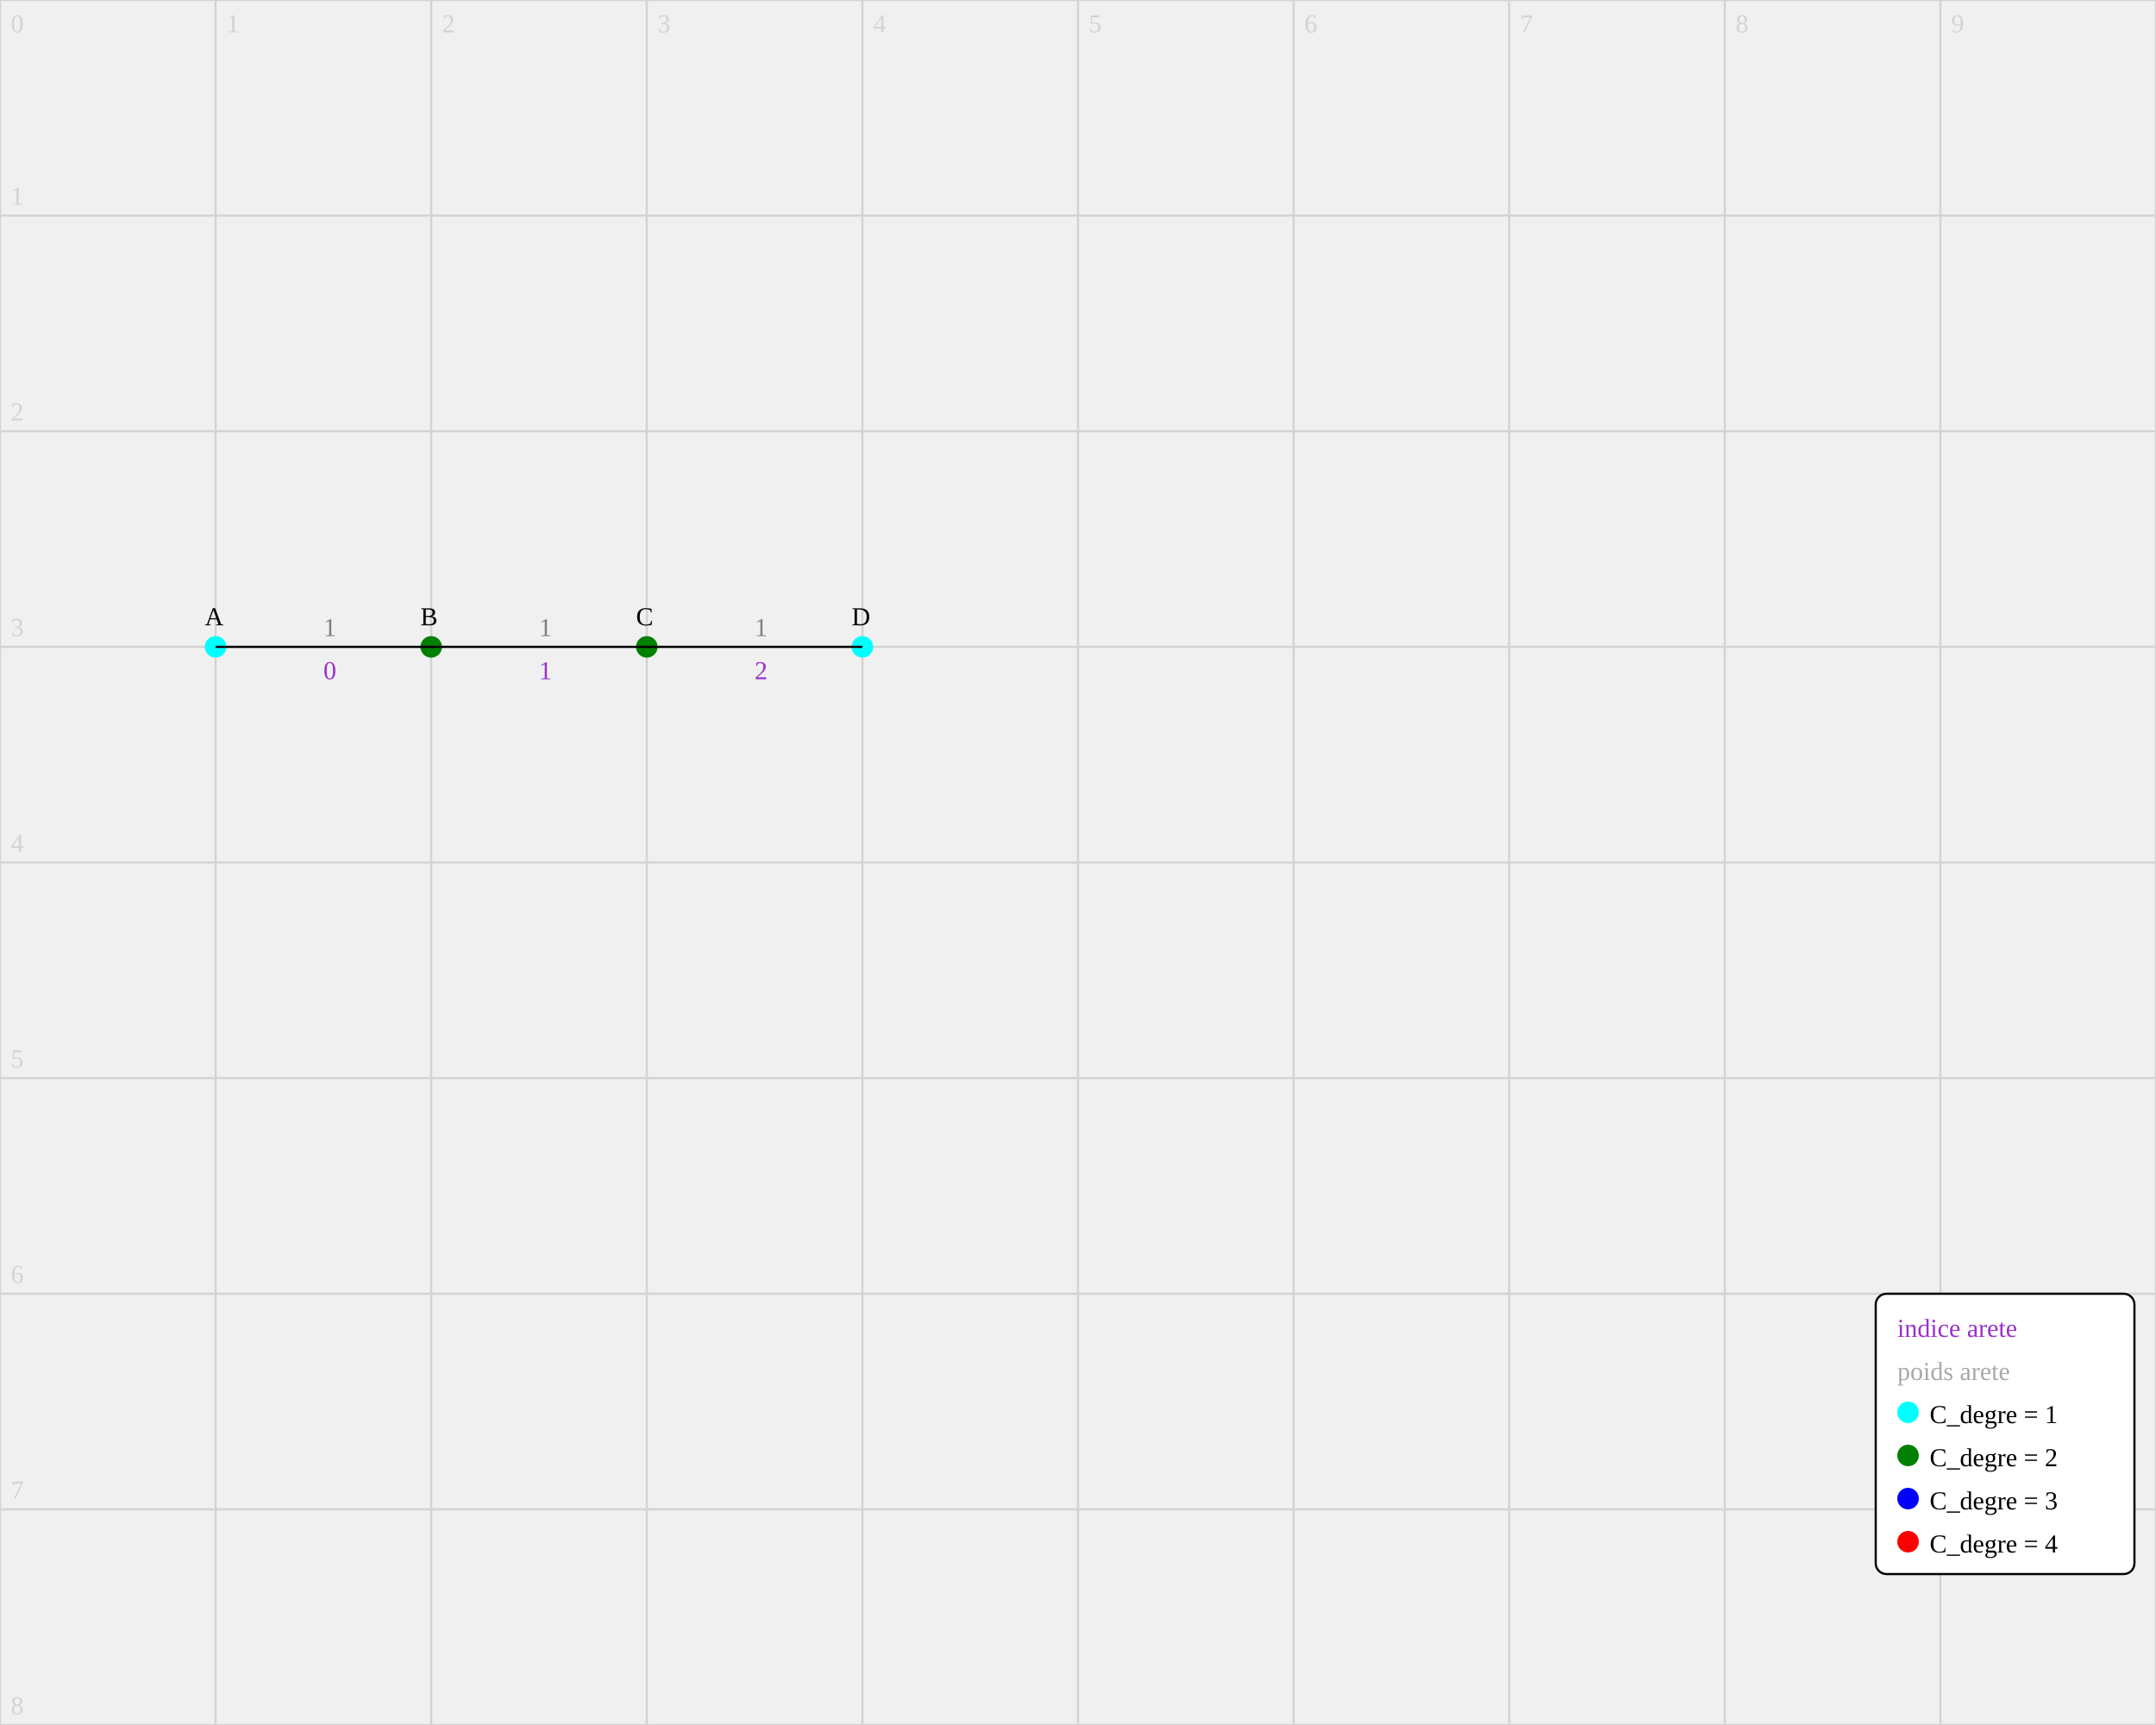
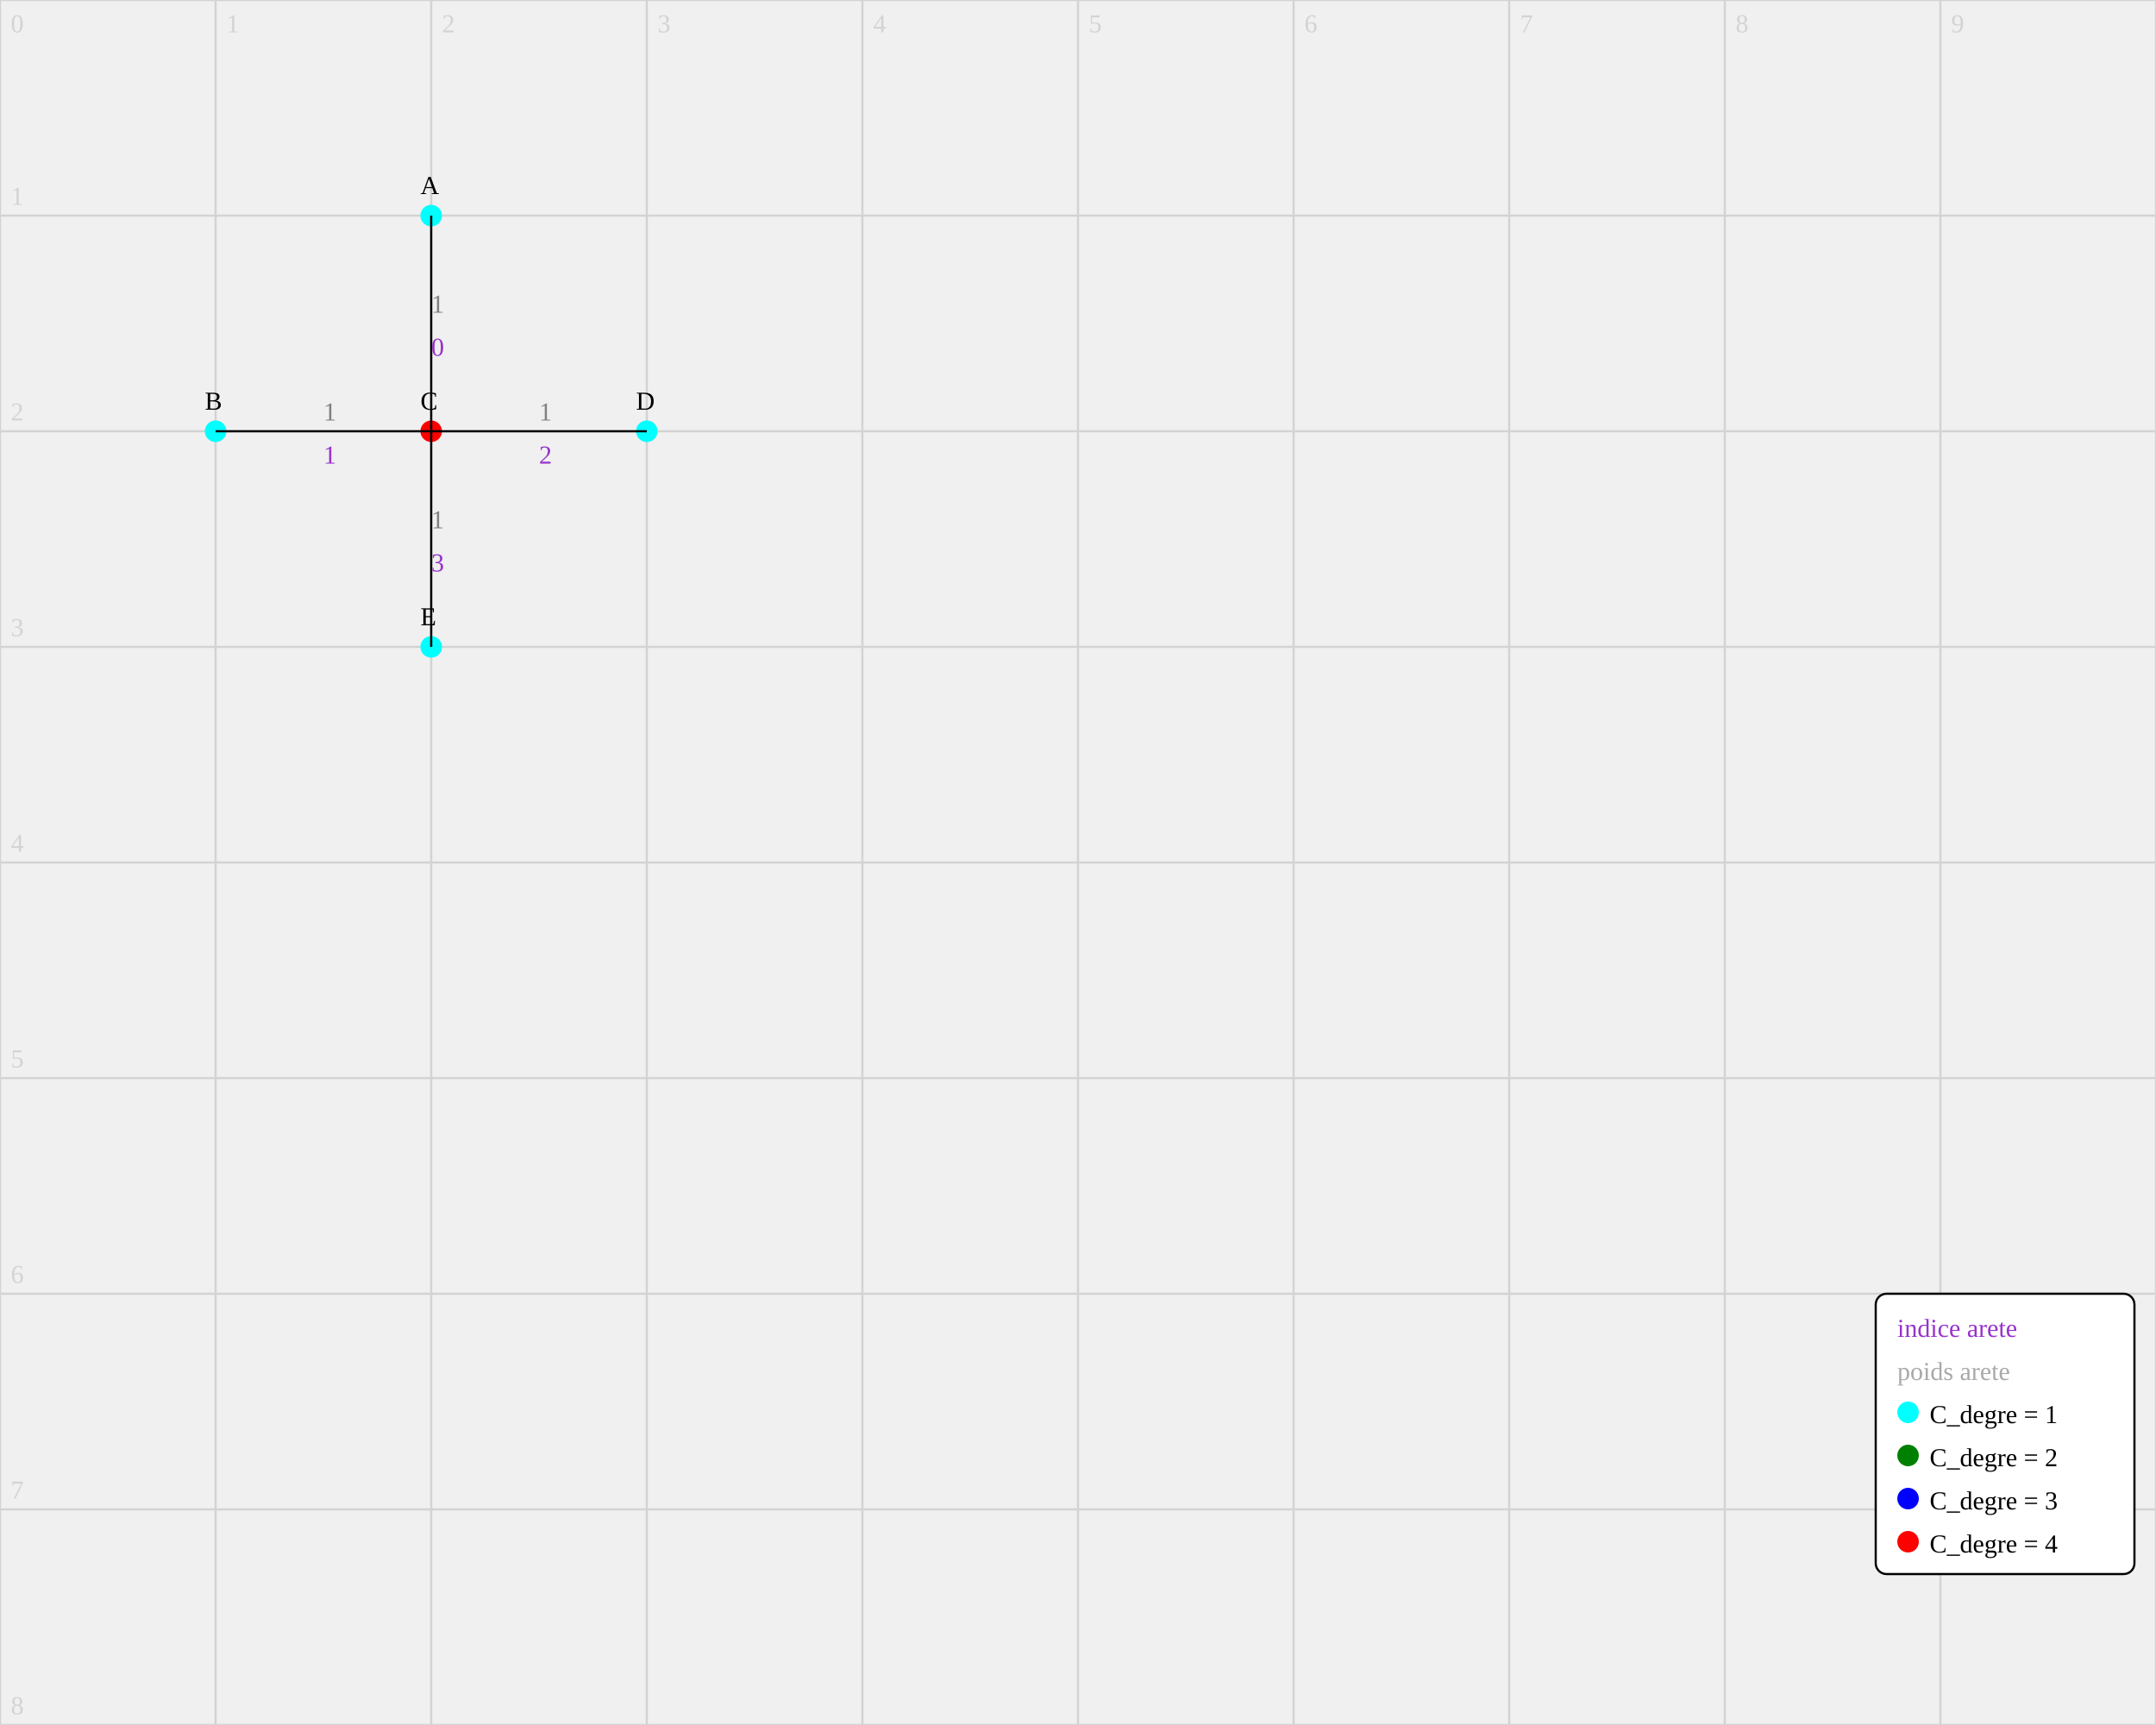
<svg xmlns="http://www.w3.org/2000/svg" version="1.1" width="1000" height="800">
  <line x1="0" y1="0" x2="1000" y2="0" stroke="lightgrey" />
  <text x="5" y="-5" fill="lightgrey">0</text>
  <line x1="0" y1="100" x2="1000" y2="100" stroke="lightgrey" />
  <text x="5" y="95" fill="lightgrey">1</text>
  <line x1="0" y1="200" x2="1000" y2="200" stroke="lightgrey" />
  <text x="5" y="195" fill="lightgrey">2</text>
  <line x1="0" y1="300" x2="1000" y2="300" stroke="lightgrey" />
  <text x="5" y="295" fill="lightgrey">3</text>
  <line x1="0" y1="400" x2="1000" y2="400" stroke="lightgrey" />
  <text x="5" y="395" fill="lightgrey">4</text>
  <line x1="0" y1="500" x2="1000" y2="500" stroke="lightgrey" />
  <text x="5" y="495" fill="lightgrey">5</text>
  <line x1="0" y1="600" x2="1000" y2="600" stroke="lightgrey" />
  <text x="5" y="595" fill="lightgrey">6</text>
  <line x1="0" y1="700" x2="1000" y2="700" stroke="lightgrey" />
  <text x="5" y="695" fill="lightgrey">7</text>
  <line x1="0" y1="800" x2="1000" y2="800" stroke="lightgrey" />
  <text x="5" y="795" fill="lightgrey">8</text>
  <line x1="0" y1="0" x2="0" y2="800" stroke="lightgrey" />
  <text x="5" y="15" fill="lightgrey">0</text>
  <line x1="100" y1="0" x2="100" y2="800" stroke="lightgrey" />
  <text x="105" y="15" fill="lightgrey">1</text>
  <line x1="200" y1="0" x2="200" y2="800" stroke="lightgrey" />
  <text x="205" y="15" fill="lightgrey">2</text>
  <line x1="300" y1="0" x2="300" y2="800" stroke="lightgrey" />
  <text x="305" y="15" fill="lightgrey">3</text>
  <line x1="400" y1="0" x2="400" y2="800" stroke="lightgrey" />
  <text x="405" y="15" fill="lightgrey">4</text>
  <line x1="500" y1="0" x2="500" y2="800" stroke="lightgrey" />
  <text x="505" y="15" fill="lightgrey">5</text>
  <line x1="600" y1="0" x2="600" y2="800" stroke="lightgrey" />
  <text x="605" y="15" fill="lightgrey">6</text>
  <line x1="700" y1="0" x2="700" y2="800" stroke="lightgrey" />
  <text x="705" y="15" fill="lightgrey">7</text>
  <line x1="800" y1="0" x2="800" y2="800" stroke="lightgrey" />
  <text x="805" y="15" fill="lightgrey">8</text>
  <line x1="900" y1="0" x2="900" y2="800" stroke="lightgrey" />
  <text x="905" y="15" fill="lightgrey">9</text>
  <line x1="1000" y1="0" x2="1000" y2="800" stroke="lightgrey" />
  <text x="1005" y="15" fill="lightgrey">10</text>
-   <circle cx="100" cy="300" r="5" fill="cyan" />
-   <text x="95" y="290" fill="black">A</text>
-   <circle cx="200" cy="300" r="5" fill="green" />
-   <text x="195" y="290" fill="black">B</text>
-   <circle cx="300" cy="300" r="5" fill="green" />
-   <text x="295" y="290" fill="black">C</text>
-   <circle cx="400" cy="300" r="5" fill="cyan" />
-   <text x="395" y="290" fill="black">D</text>
-   <line x1="100" y1="300" x2="200" y2="300" stroke="black" />
-   <text x="150" y="315" fill="darkorchid">0</text>
-   <text x="150" y="295" fill="grey">1</text>
-   <line x1="200" y1="300" x2="300" y2="300" stroke="black" />
-   <text x="250" y="315" fill="darkorchid">1</text>
-   <text x="250" y="295" fill="grey">1</text>
-   <line x1="300" y1="300" x2="400" y2="300" stroke="black" />
-   <text x="350" y="315" fill="darkorchid">2</text>
-   <text x="350" y="295" fill="grey">1</text>
+   <circle cx="200" cy="100" r="5" fill="cyan" />
+   <text x="195" y="90" fill="black">A</text>
+   <circle cx="100" cy="200" r="5" fill="cyan" />
+   <text x="95" y="190" fill="black">B</text>
+   <circle cx="200" cy="200" r="5" fill="red" />
+   <text x="195" y="190" fill="black">C</text>
+   <circle cx="300" cy="200" r="5" fill="cyan" />
+   <text x="295" y="190" fill="black">D</text>
+   <circle cx="200" cy="300" r="5" fill="cyan" />
+   <text x="195" y="290" fill="black">E</text>
+   <line x1="200" y1="100" x2="200" y2="200" stroke="black" />
+   <text x="200" y="165" fill="darkorchid">0</text>
+   <text x="200" y="145" fill="grey">1</text>
+   <line x1="100" y1="200" x2="200" y2="200" stroke="black" />
+   <text x="150" y="215" fill="darkorchid">1</text>
+   <text x="150" y="195" fill="grey">1</text>
+   <line x1="200" y1="200" x2="300" y2="200" stroke="black" />
+   <text x="250" y="215" fill="darkorchid">2</text>
+   <text x="250" y="195" fill="grey">1</text>
+   <line x1="200" y1="200" x2="200" y2="300" stroke="black" />
+   <text x="200" y="265" fill="darkorchid">3</text>
+   <text x="200" y="245" fill="grey">1</text>
  <rect x="870" y="600" width="120" height="130" rx="5" ry="5" fill="white" stroke="black" stroke-width="1px" />
  <text x="880" y="620" fill="darkorchid">indice arete</text>
  <text x="880" y="640" fill="darkgrey">poids arete</text>
  <circle cx="885" cy="655" r="5" fill="cyan" />
  <text x="895" y="660" fill="black">C_degre = 1</text>
  <circle cx="885" cy="675" r="5" fill="green" />
  <text x="895" y="680" fill="black">C_degre = 2</text>
  <circle cx="885" cy="695" r="5" fill="blue" />
  <text x="895" y="700" fill="black">C_degre = 3</text>
  <circle cx="885" cy="715" r="5" fill="red" />
  <text x="895" y="720" fill="black">C_degre = 4</text>
</svg>
